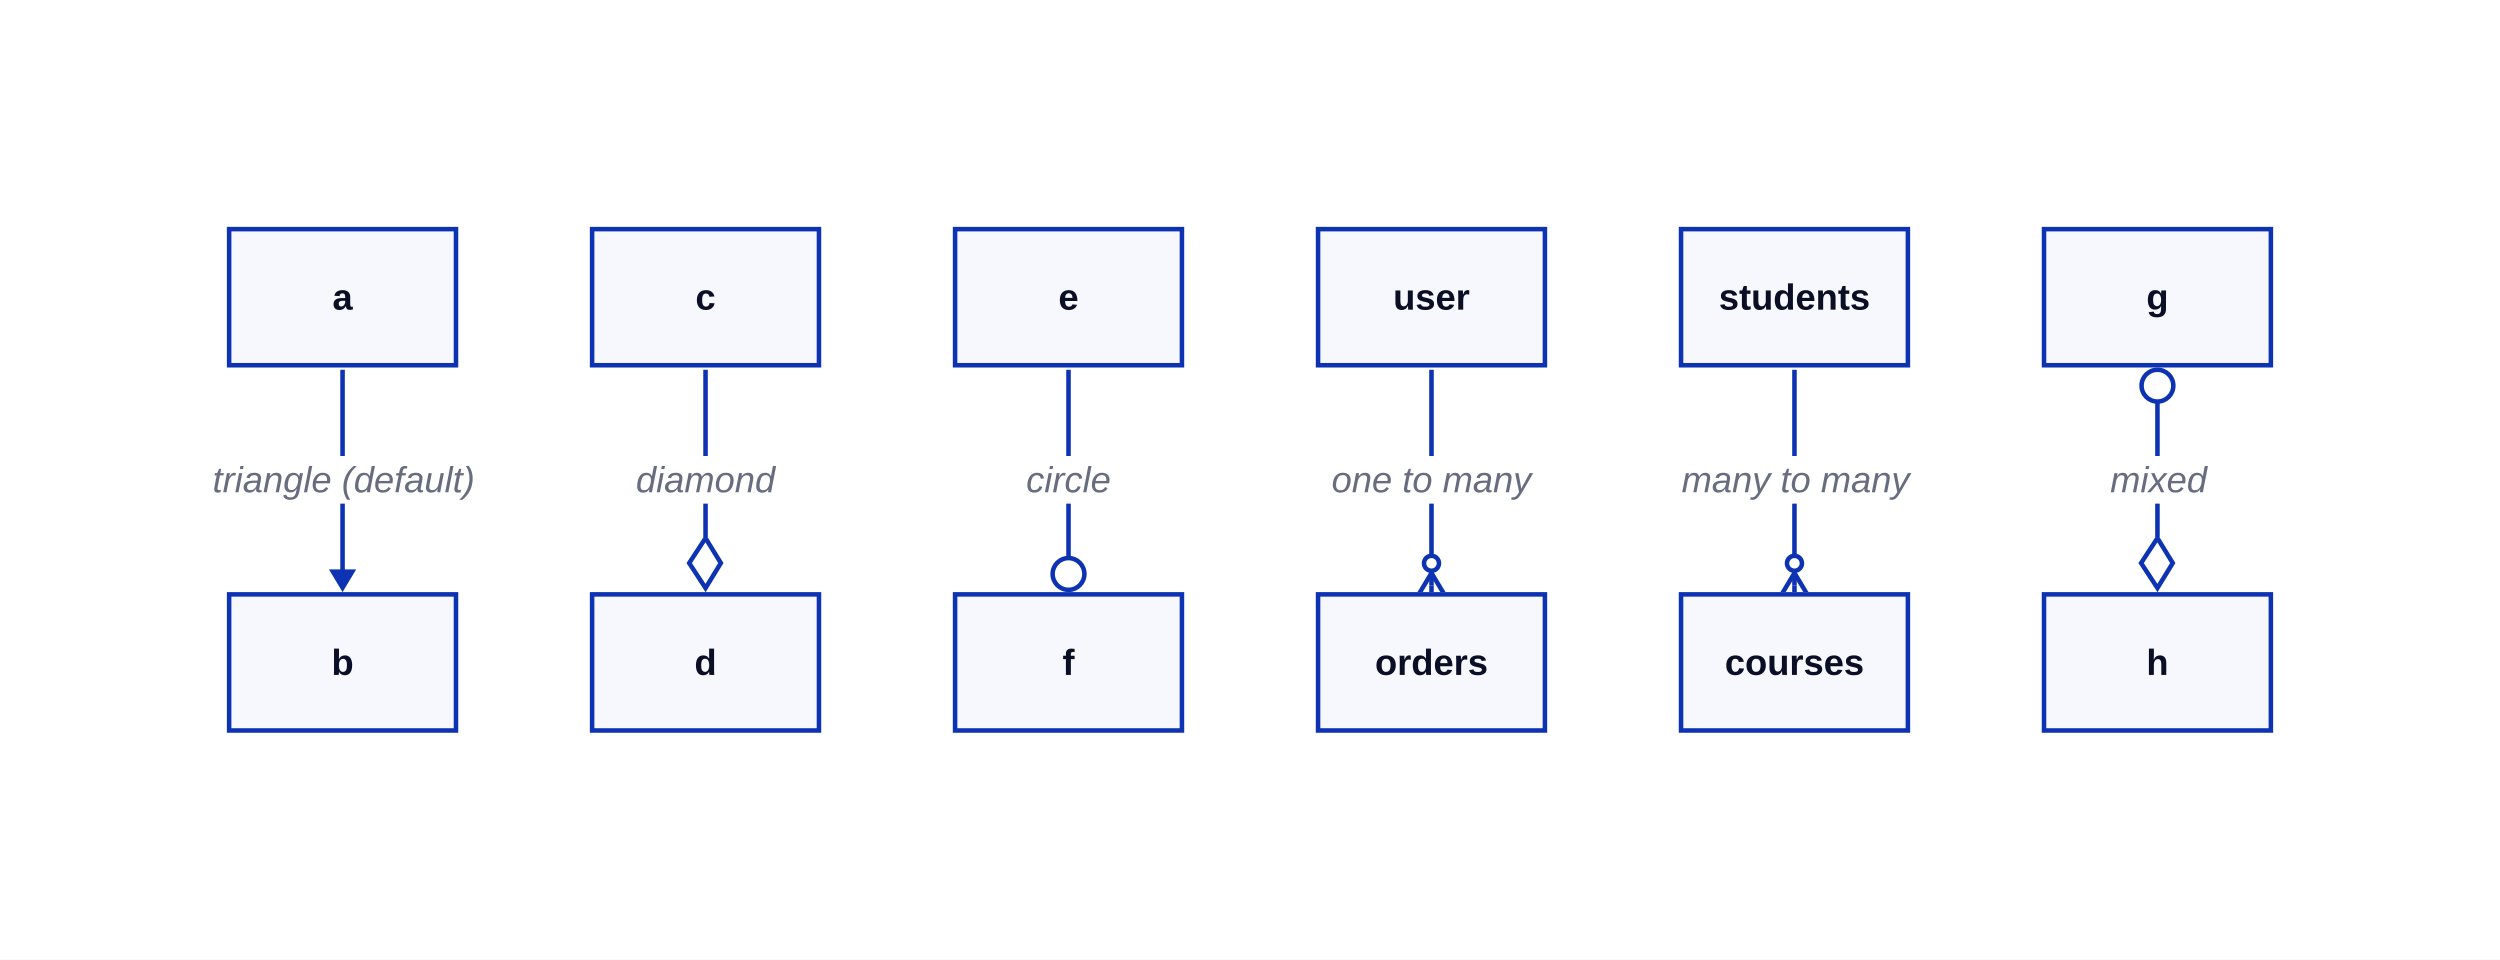
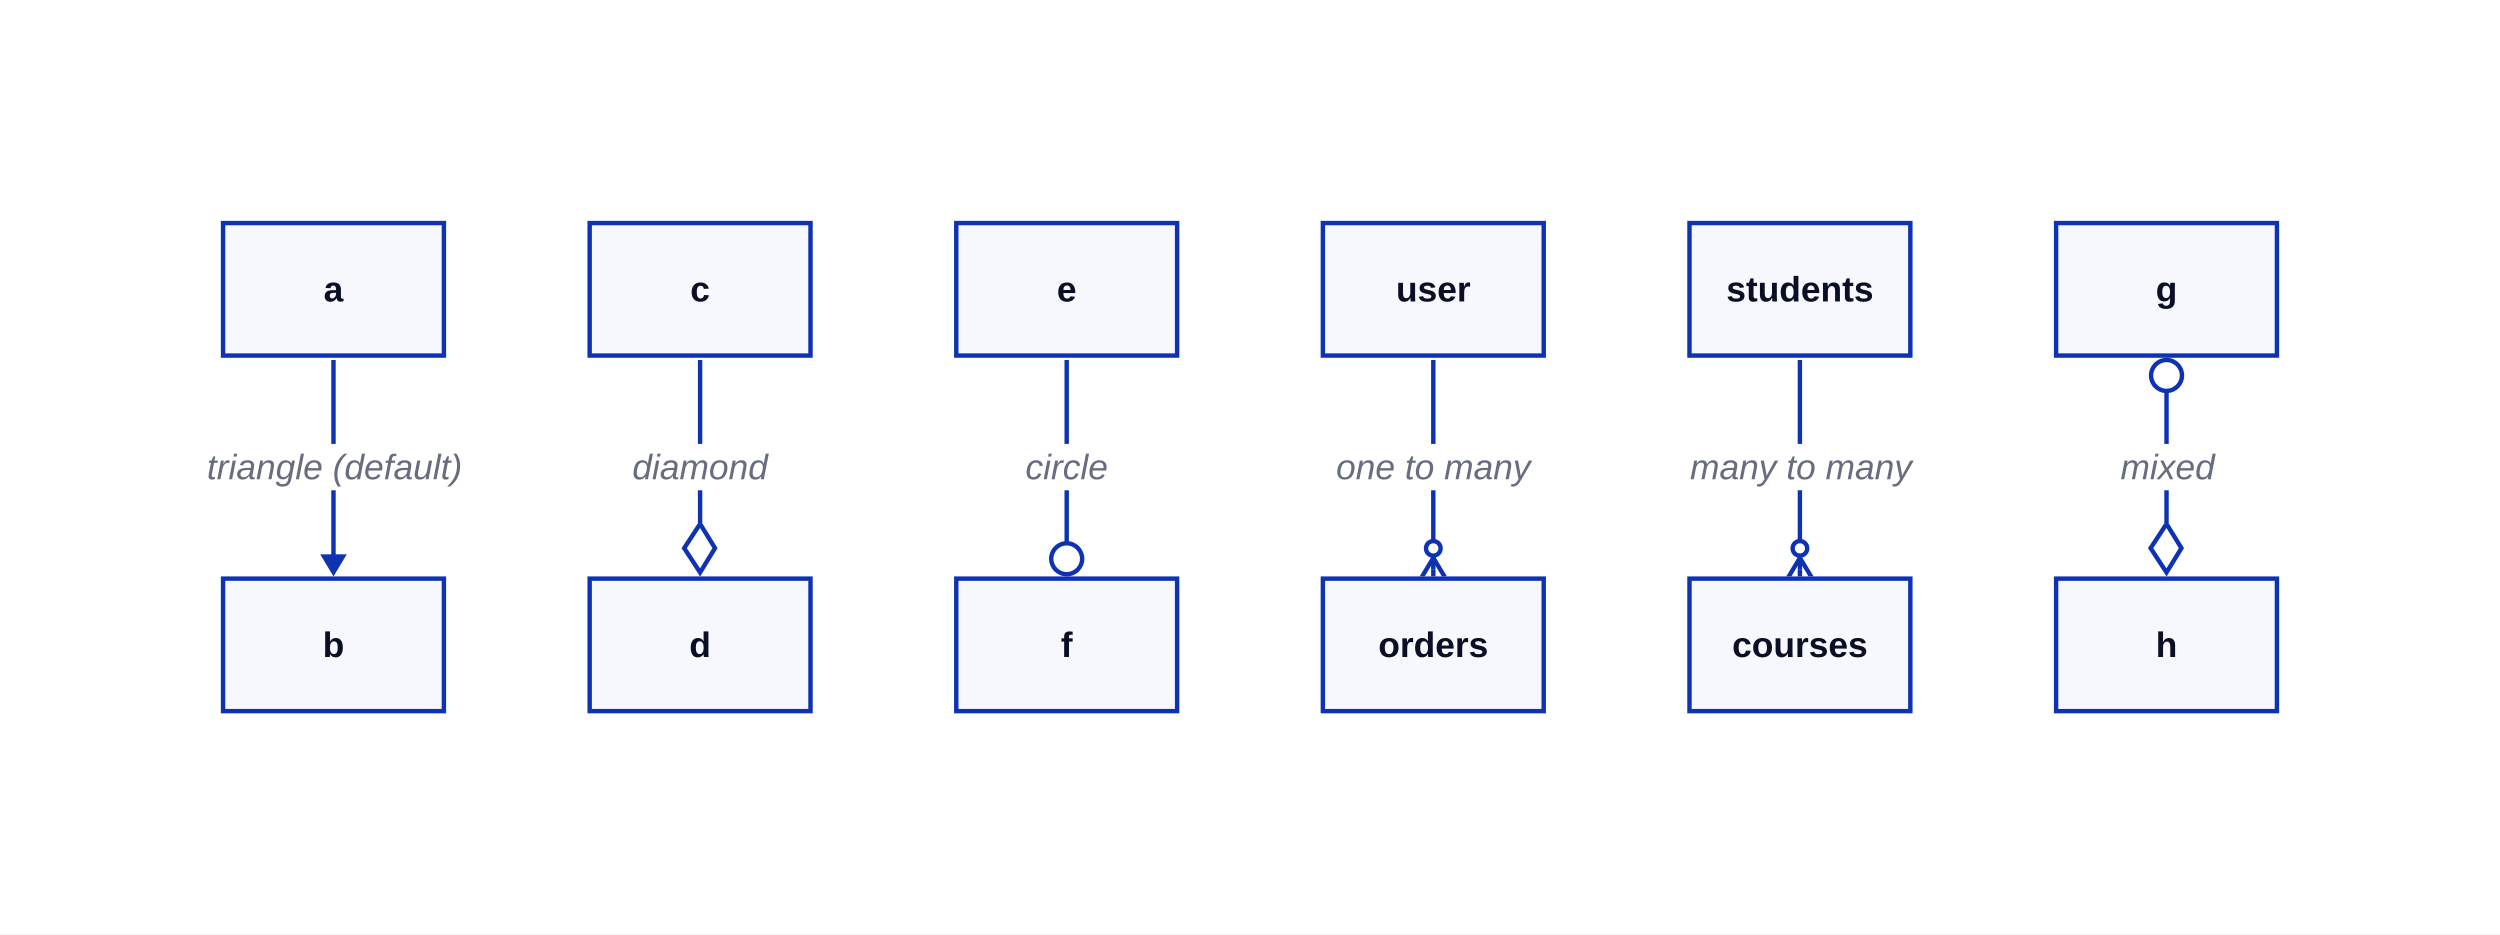
- <svg xmlns="http://www.w3.org/2000/svg" width="1102" height="423" viewBox="-95 -101 1102 423" data-d2-version="0.2.0" class="d2-676159399 d2-svg">
+ <svg xmlns="http://www.w3.org/2000/svg" width="1132" height="423" viewBox="-95 -101 1132 423" data-d2-version="0.2.0" class="d2-676159399 d2-svg">
  <defs>
-     <mask id="edge-label-mask" maskUnits="userSpaceOnUse" x="-95" y="-101" width="1102" height="423">
-       <rect x="-95" y="-101" width="1102" height="423" fill="white" />
+     <mask id="edge-label-mask" maskUnits="userSpaceOnUse" x="-95" y="-101" width="1132" height="423">
+       <rect x="-95" y="-101" width="1132" height="423" fill="white" />
      <rect x="-1" y="100" width="115" height="21" fill="black" />
-       <rect x="184" y="100" width="64" height="21" fill="black" />
-       <rect x="356" y="100" width="40" height="21" fill="black" />
-       <rect x="493" y="100" width="86" height="21" fill="black" />
-       <rect x="647" y="100" width="99" height="21" fill="black" />
-       <rect x="834" y="100" width="45" height="21" fill="black" />
+       <rect x="190" y="100" width="64" height="21" fill="black" />
+       <rect x="368" y="100" width="40" height="21" fill="black" />
+       <rect x="511" y="100" width="86" height="21" fill="black" />
+       <rect x="671" y="100" width="99" height="21" fill="black" />
+       <rect x="864" y="100" width="45" height="21" fill="black" />
    </mask>
    <marker id="mk-161592640" markerWidth="10" markerHeight="12" refX="7" refY="6" viewBox="0 0 10 12" orient="auto" markerUnits="userSpaceOnUse">
      <polygon points="0,0 10,6 0,12" fill="#0D32B2" stroke-width="2" />
    </marker>
    <marker id="mk-1734378072" markerWidth="24.2" markerHeight="18" refX="20.8" refY="9" viewBox="0 0 24.2 18" orient="auto" markerUnits="userSpaceOnUse">
      <polygon points="0,9 11,2.25 22,9 11,16.2" fill="#FFFFFF" stroke="#0D32B2" stroke-width="2" />
    </marker>
    <marker id="mk-2052270848" markerWidth="18" markerHeight="18" refX="15" refY="9" viewBox="0 0 18 18" orient="auto" markerUnits="userSpaceOnUse">
      <circle cx="10" cy="9" r="7" fill="#FFFFFF" stroke="#0D32B2" stroke-width="2" />
    </marker>
    <marker id="mk-1183370137" markerWidth="18" markerHeight="18" refX="15" refY="9" viewBox="0 0 18 18" orient="auto" markerUnits="userSpaceOnUse">
      <g fill="#FFFFFF" stroke="#0D32B2" stroke-width="2">
        <circle cx="5.3" cy="9" r="3.3" fill="#FFFFFF" stroke="#0D32B2" stroke-width="2" />
        <path d="M15,9 24.6,9 M9.6,9 24.6,0 M9.6,9 24.6,18" />
      </g>
    </marker>
    <marker id="mk-548447935" markerWidth="18" markerHeight="18" refX="3" refY="9" viewBox="0 0 18 18" orient="auto" markerUnits="userSpaceOnUse">
      <circle cx="8" cy="9" r="7" fill="#FFFFFF" stroke="#0D32B2" stroke-width="2" />
    </marker>
  </defs>
-   <rect x="-95" y="-101" width="1102" height="423" rx="0" fill="#FFFFFF" stroke-width="0" />
+   <rect x="-95" y="-101" width="1132" height="423" rx="0" fill="#FFFFFF" stroke-width="0" />
  <g id="base-layer">
    <rect x="6" y="0" width="100" height="60" fill="#F7F8FE" stroke="#0D32B2" stroke-width="2" rx="0" ry="0" />
    <rect x="6" y="161" width="100" height="60" fill="#F7F8FE" stroke="#0D32B2" stroke-width="2" rx="0" ry="0" />
-     <rect x="166" y="0" width="100" height="60" fill="#F7F8FE" stroke="#0D32B2" stroke-width="2" rx="0" ry="0" />
-     <rect x="166" y="161" width="100" height="60" fill="#F7F8FE" stroke="#0D32B2" stroke-width="2" rx="0" ry="0" />
-     <rect x="326" y="0" width="100" height="60" fill="#F7F8FE" stroke="#0D32B2" stroke-width="2" rx="0" ry="0" />
-     <rect x="326" y="161" width="100" height="60" fill="#F7F8FE" stroke="#0D32B2" stroke-width="2" rx="0" ry="0" />
-     <rect x="486" y="0" width="100" height="60" fill="#F7F8FE" stroke="#0D32B2" stroke-width="2" rx="0" ry="0" />
-     <rect x="486" y="161" width="100" height="60" fill="#F7F8FE" stroke="#0D32B2" stroke-width="2" rx="0" ry="0" />
-     <rect x="646" y="0" width="100" height="60" fill="#F7F8FE" stroke="#0D32B2" stroke-width="2" rx="0" ry="0" />
-     <rect x="646" y="161" width="100" height="60" fill="#F7F8FE" stroke="#0D32B2" stroke-width="2" rx="0" ry="0" />
-     <rect x="806" y="0" width="100" height="60" fill="#F7F8FE" stroke="#0D32B2" stroke-width="2" rx="0" ry="0" />
-     <rect x="806" y="161" width="100" height="60" fill="#F7F8FE" stroke="#0D32B2" stroke-width="2" rx="0" ry="0" />
+     <rect x="172" y="0" width="100" height="60" fill="#F7F8FE" stroke="#0D32B2" stroke-width="2" rx="0" ry="0" />
+     <rect x="172" y="161" width="100" height="60" fill="#F7F8FE" stroke="#0D32B2" stroke-width="2" rx="0" ry="0" />
+     <rect x="338" y="0" width="100" height="60" fill="#F7F8FE" stroke="#0D32B2" stroke-width="2" rx="0" ry="0" />
+     <rect x="338" y="161" width="100" height="60" fill="#F7F8FE" stroke="#0D32B2" stroke-width="2" rx="0" ry="0" />
+     <rect x="504" y="0" width="100" height="60" fill="#F7F8FE" stroke="#0D32B2" stroke-width="2" rx="0" ry="0" />
+     <rect x="504" y="161" width="100" height="60" fill="#F7F8FE" stroke="#0D32B2" stroke-width="2" rx="0" ry="0" />
+     <rect x="670" y="0" width="100" height="60" fill="#F7F8FE" stroke="#0D32B2" stroke-width="2" rx="0" ry="0" />
+     <rect x="670" y="161" width="100" height="60" fill="#F7F8FE" stroke="#0D32B2" stroke-width="2" rx="0" ry="0" />
+     <rect x="836" y="0" width="100" height="60" fill="#F7F8FE" stroke="#0D32B2" stroke-width="2" rx="0" ry="0" />
+     <rect x="836" y="161" width="100" height="60" fill="#F7F8FE" stroke="#0D32B2" stroke-width="2" rx="0" ry="0" />
    <path d="M 56 62 L 56 157" fill="none" stroke="#0D32B2" stroke-width="2" marker-end="url(#mk-161592640)" mask="url(#edge-label-mask)" />
    <text x="56.5" y="116" text-anchor="middle" dominant-baseline="alphabetic" font-family="Arial, sans-serif" font-size="16" style="fill: #676C7E; font-style: italic">triangle (default)</text>
-     <path d="M 216 62 L 216 157" fill="none" stroke="#0D32B2" stroke-width="2" marker-end="url(#mk-1734378072)" mask="url(#edge-label-mask)" />
-     <text x="216" y="116" text-anchor="middle" dominant-baseline="alphabetic" font-family="Arial, sans-serif" font-size="16" style="fill: #676C7E; font-style: italic">diamond</text>
-     <path d="M 376 62 L 376 157" fill="none" stroke="#0D32B2" stroke-width="2" marker-end="url(#mk-2052270848)" mask="url(#edge-label-mask)" />
-     <text x="376" y="116" text-anchor="middle" dominant-baseline="alphabetic" font-family="Arial, sans-serif" font-size="16" style="fill: #676C7E; font-style: italic">circle</text>
-     <path d="M 536 62 L 536 157" fill="none" stroke="#0D32B2" stroke-width="2" marker-end="url(#mk-1183370137)" mask="url(#edge-label-mask)" />
-     <text x="536" y="116" text-anchor="middle" dominant-baseline="alphabetic" font-family="Arial, sans-serif" font-size="16" style="fill: #676C7E; font-style: italic">one to many</text>
-     <path d="M 696 62 L 696 157" fill="none" stroke="#0D32B2" stroke-width="2" marker-end="url(#mk-1183370137)" mask="url(#edge-label-mask)" />
-     <text x="696.5" y="116" text-anchor="middle" dominant-baseline="alphabetic" font-family="Arial, sans-serif" font-size="16" style="fill: #676C7E; font-style: italic">many to many</text>
-     <path d="M 856 64 L 856 157" fill="none" stroke="#0D32B2" stroke-width="2" marker-start="url(#mk-548447935)" marker-end="url(#mk-1734378072)" mask="url(#edge-label-mask)" />
-     <text x="856.5" y="116" text-anchor="middle" dominant-baseline="alphabetic" font-family="Arial, sans-serif" font-size="16" style="fill: #676C7E; font-style: italic">mixed</text>
+     <path d="M 222 62 L 222 157" fill="none" stroke="#0D32B2" stroke-width="2" marker-end="url(#mk-1734378072)" mask="url(#edge-label-mask)" />
+     <text x="222" y="116" text-anchor="middle" dominant-baseline="alphabetic" font-family="Arial, sans-serif" font-size="16" style="fill: #676C7E; font-style: italic">diamond</text>
+     <path d="M 388 62 L 388 157" fill="none" stroke="#0D32B2" stroke-width="2" marker-end="url(#mk-2052270848)" mask="url(#edge-label-mask)" />
+     <text x="388" y="116" text-anchor="middle" dominant-baseline="alphabetic" font-family="Arial, sans-serif" font-size="16" style="fill: #676C7E; font-style: italic">circle</text>
+     <path d="M 554 62 L 554 157" fill="none" stroke="#0D32B2" stroke-width="2" marker-end="url(#mk-1183370137)" mask="url(#edge-label-mask)" />
+     <text x="554" y="116" text-anchor="middle" dominant-baseline="alphabetic" font-family="Arial, sans-serif" font-size="16" style="fill: #676C7E; font-style: italic">one to many</text>
+     <path d="M 720 62 L 720 157" fill="none" stroke="#0D32B2" stroke-width="2" marker-end="url(#mk-1183370137)" mask="url(#edge-label-mask)" />
+     <text x="720.5" y="116" text-anchor="middle" dominant-baseline="alphabetic" font-family="Arial, sans-serif" font-size="16" style="fill: #676C7E; font-style: italic">many to many</text>
+     <path d="M 886 64 L 886 157" fill="none" stroke="#0D32B2" stroke-width="2" marker-start="url(#mk-548447935)" marker-end="url(#mk-1734378072)" mask="url(#edge-label-mask)" />
+     <text x="886.5" y="116" text-anchor="middle" dominant-baseline="alphabetic" font-family="Arial, sans-serif" font-size="16" style="fill: #676C7E; font-style: italic">mixed</text>
    <text x="56" y="35.5" text-anchor="middle" dominant-baseline="alphabetic" font-family="Arial, sans-serif" font-size="16" style="fill: #0A0F25; font-weight: 700">a</text>
    <text x="56" y="196.5" text-anchor="middle" dominant-baseline="alphabetic" font-family="Arial, sans-serif" font-size="16" style="fill: #0A0F25; font-weight: 700">b</text>
-     <text x="216" y="35.5" text-anchor="middle" dominant-baseline="alphabetic" font-family="Arial, sans-serif" font-size="16" style="fill: #0A0F25; font-weight: 700">c</text>
-     <text x="216" y="196.5" text-anchor="middle" dominant-baseline="alphabetic" font-family="Arial, sans-serif" font-size="16" style="fill: #0A0F25; font-weight: 700">d</text>
-     <text x="376" y="35.5" text-anchor="middle" dominant-baseline="alphabetic" font-family="Arial, sans-serif" font-size="16" style="fill: #0A0F25; font-weight: 700">e</text>
-     <text x="376" y="196.5" text-anchor="middle" dominant-baseline="alphabetic" font-family="Arial, sans-serif" font-size="16" style="fill: #0A0F25; font-weight: 700">f</text>
-     <text x="536" y="35.5" text-anchor="middle" dominant-baseline="alphabetic" font-family="Arial, sans-serif" font-size="16" style="fill: #0A0F25; font-weight: 700">user</text>
-     <text x="536" y="196.5" text-anchor="middle" dominant-baseline="alphabetic" font-family="Arial, sans-serif" font-size="16" style="fill: #0A0F25; font-weight: 700">orders</text>
-     <text x="696" y="35.5" text-anchor="middle" dominant-baseline="alphabetic" font-family="Arial, sans-serif" font-size="16" style="fill: #0A0F25; font-weight: 700">students</text>
-     <text x="696" y="196.5" text-anchor="middle" dominant-baseline="alphabetic" font-family="Arial, sans-serif" font-size="16" style="fill: #0A0F25; font-weight: 700">courses</text>
-     <text x="856" y="35.5" text-anchor="middle" dominant-baseline="alphabetic" font-family="Arial, sans-serif" font-size="16" style="fill: #0A0F25; font-weight: 700">g</text>
-     <text x="856" y="196.5" text-anchor="middle" dominant-baseline="alphabetic" font-family="Arial, sans-serif" font-size="16" style="fill: #0A0F25; font-weight: 700">h</text>
+     <text x="222" y="35.5" text-anchor="middle" dominant-baseline="alphabetic" font-family="Arial, sans-serif" font-size="16" style="fill: #0A0F25; font-weight: 700">c</text>
+     <text x="222" y="196.5" text-anchor="middle" dominant-baseline="alphabetic" font-family="Arial, sans-serif" font-size="16" style="fill: #0A0F25; font-weight: 700">d</text>
+     <text x="388" y="35.5" text-anchor="middle" dominant-baseline="alphabetic" font-family="Arial, sans-serif" font-size="16" style="fill: #0A0F25; font-weight: 700">e</text>
+     <text x="388" y="196.5" text-anchor="middle" dominant-baseline="alphabetic" font-family="Arial, sans-serif" font-size="16" style="fill: #0A0F25; font-weight: 700">f</text>
+     <text x="554" y="35.5" text-anchor="middle" dominant-baseline="alphabetic" font-family="Arial, sans-serif" font-size="16" style="fill: #0A0F25; font-weight: 700">user</text>
+     <text x="554" y="196.5" text-anchor="middle" dominant-baseline="alphabetic" font-family="Arial, sans-serif" font-size="16" style="fill: #0A0F25; font-weight: 700">orders</text>
+     <text x="720" y="35.5" text-anchor="middle" dominant-baseline="alphabetic" font-family="Arial, sans-serif" font-size="16" style="fill: #0A0F25; font-weight: 700">students</text>
+     <text x="720" y="196.5" text-anchor="middle" dominant-baseline="alphabetic" font-family="Arial, sans-serif" font-size="16" style="fill: #0A0F25; font-weight: 700">courses</text>
+     <text x="886" y="35.5" text-anchor="middle" dominant-baseline="alphabetic" font-family="Arial, sans-serif" font-size="16" style="fill: #0A0F25; font-weight: 700">g</text>
+     <text x="886" y="196.5" text-anchor="middle" dominant-baseline="alphabetic" font-family="Arial, sans-serif" font-size="16" style="fill: #0A0F25; font-weight: 700">h</text>
  </g>
</svg>
